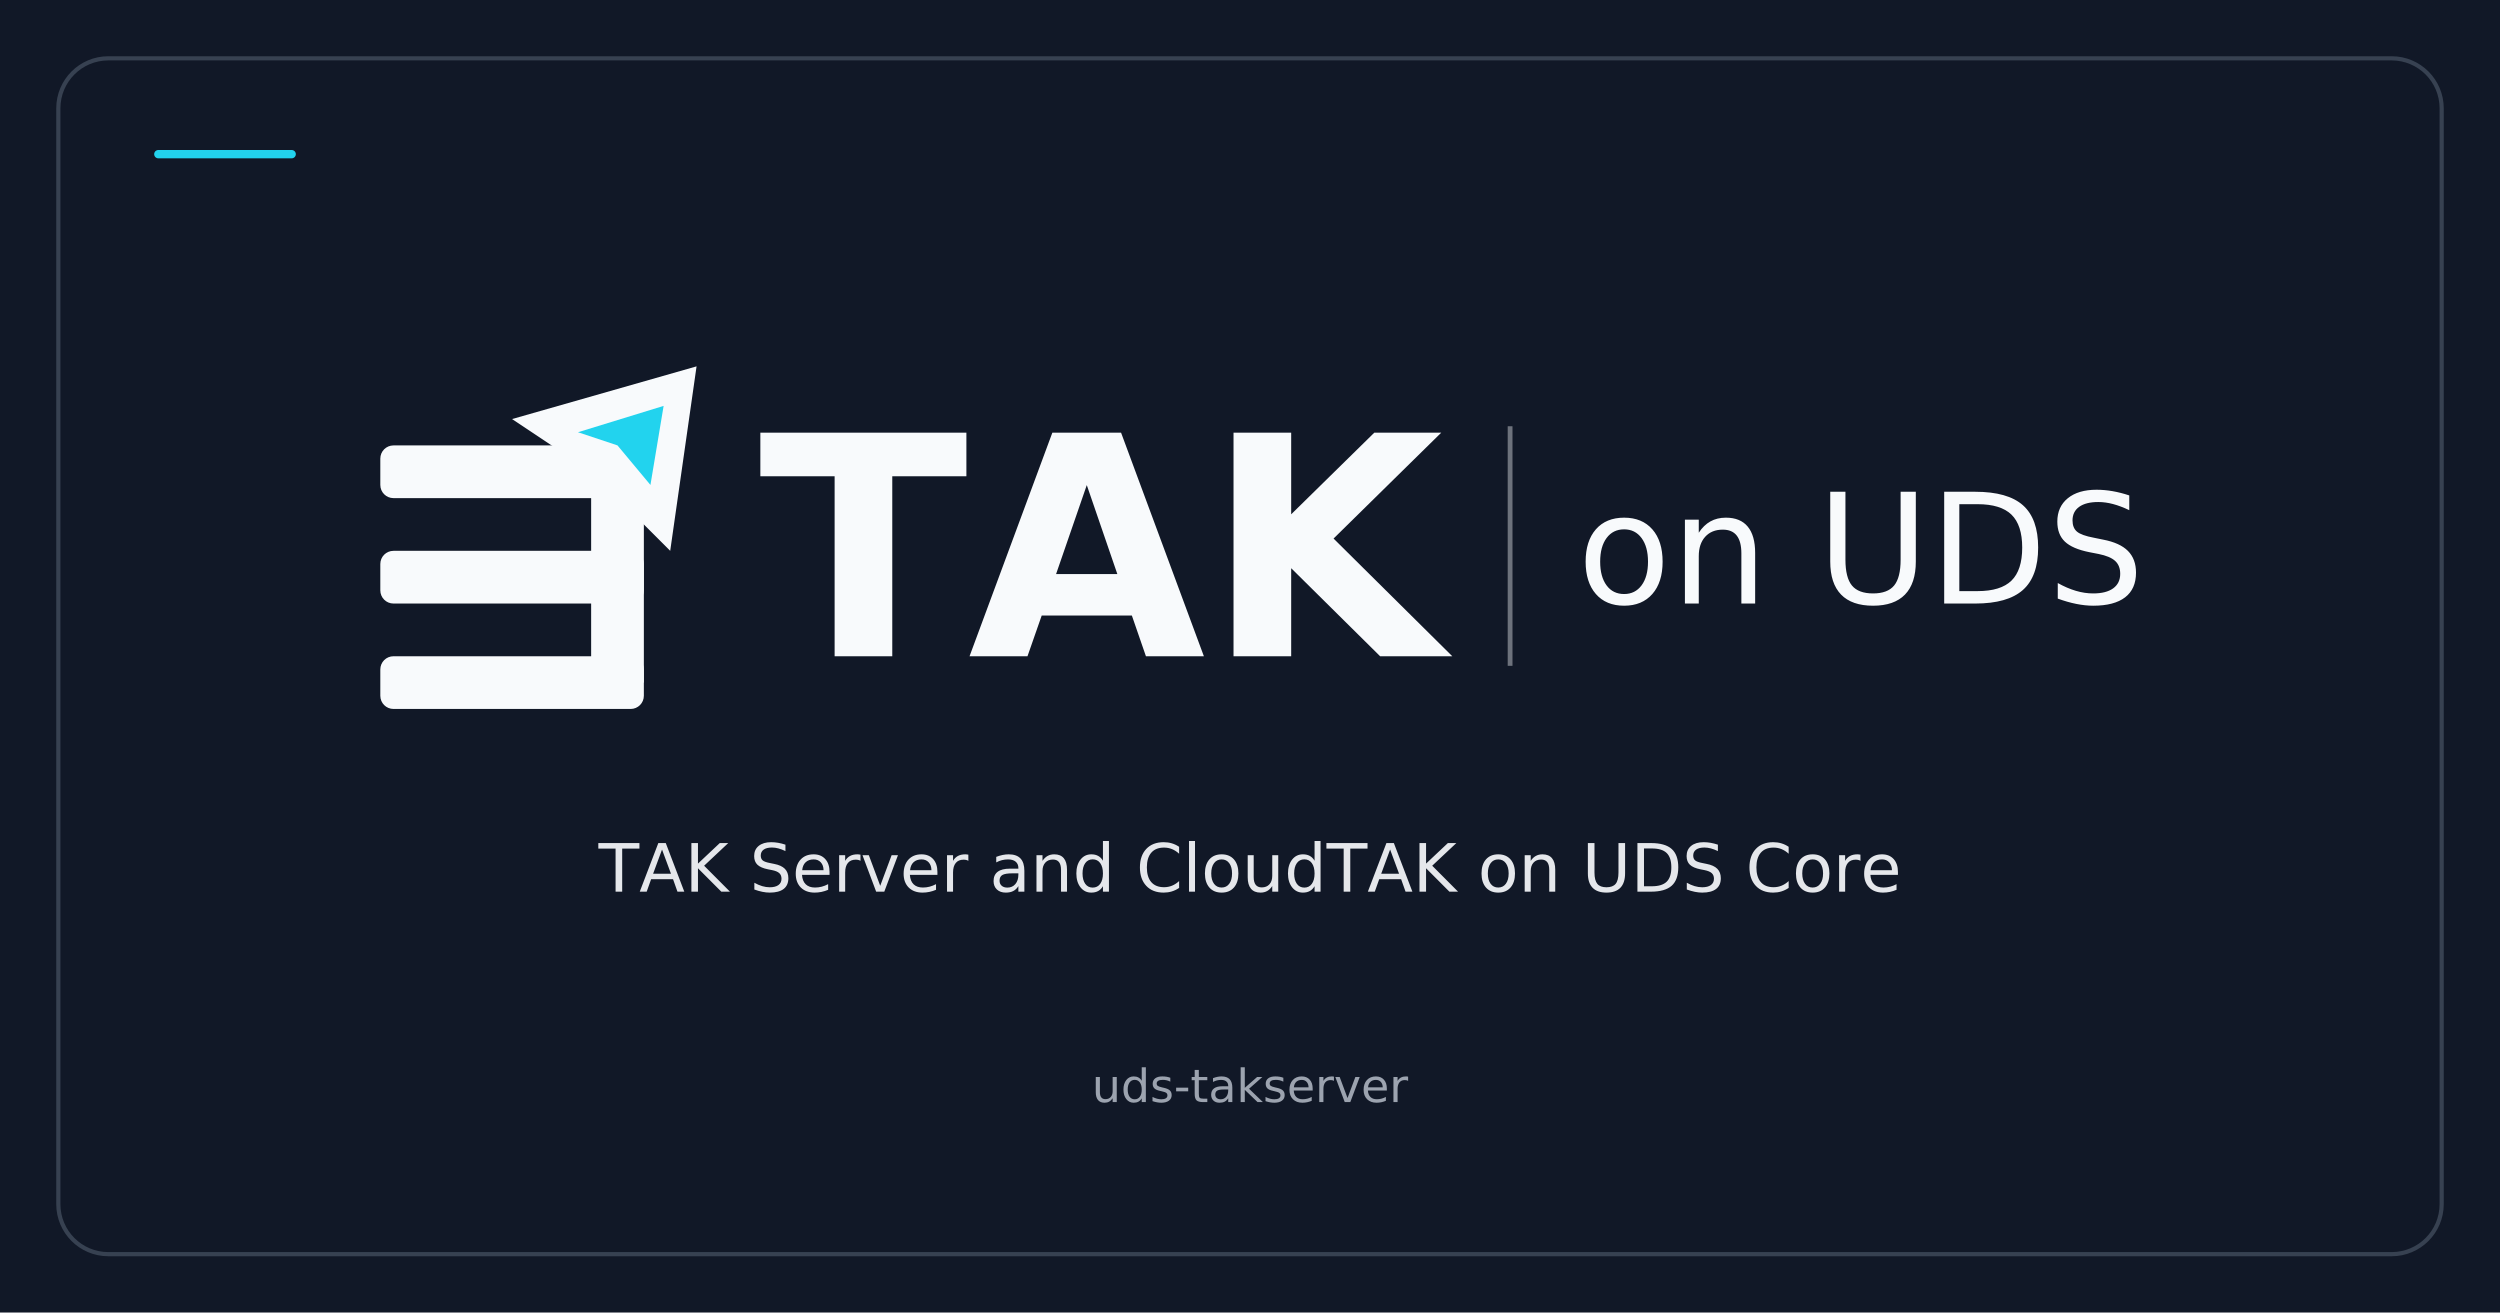
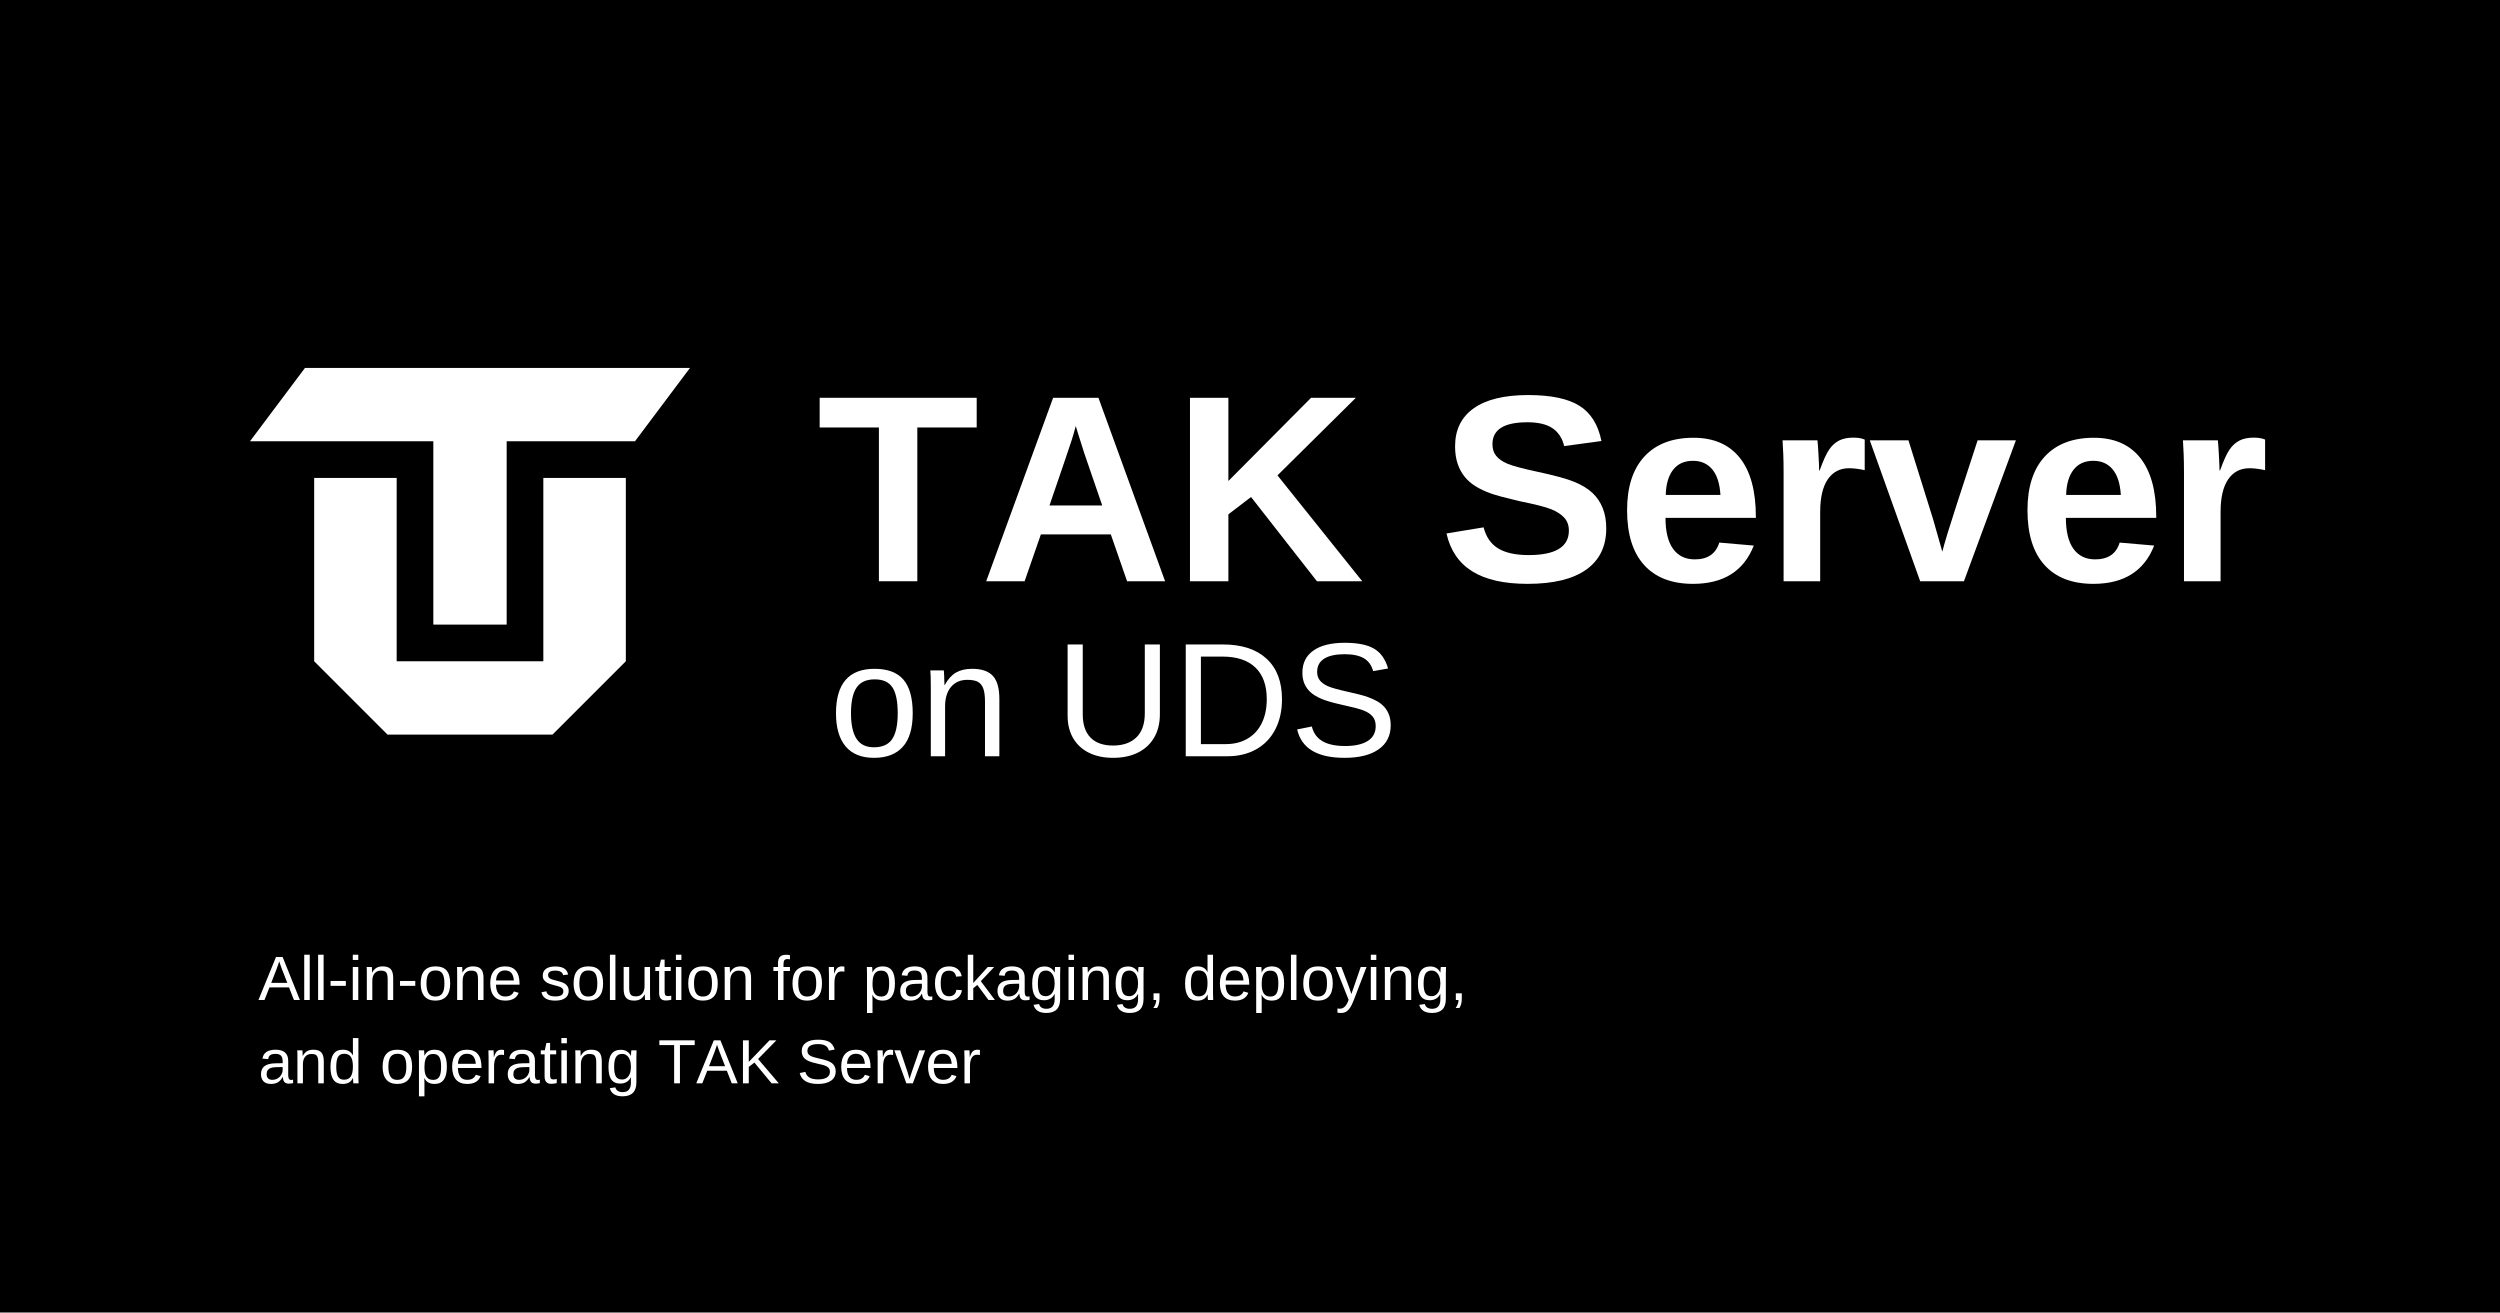
- <svg xmlns="http://www.w3.org/2000/svg" width="1200" height="630" viewBox="0 0 1200 630" role="img" aria-labelledby="title description">
-   <rect width="1200" height="630" fill="#111827" />
-   <rect x="28" y="28" width="1144" height="574" rx="24" fill="none" stroke="#374151" stroke-width="2" />
-   <path d="M76 74h64" stroke="#22d3ee" stroke-width="4" stroke-linecap="round" />
-   <g transform="translate(157.25 154) scale(1.15)">
-     <g transform="translate(0 8) scale(2.75)">
-       <g fill="#F8FAFC">
-         <rect x="8" y="16" width="40" height="8" rx="2" />
-         <rect x="8" y="32" width="40" height="8" rx="2" />
-         <rect x="8" y="48" width="40" height="8" rx="2" />
-         <path d="M40 20H48V52H40Z" />
-         <path d="M56 4 52 32 40 20 28 12Z" />
-       </g>
-       <path fill="#22D3EE" d="m51 10-2 12-5-6-6-2Z" />
+ <svg xmlns="http://www.w3.org/2000/svg" width="1200" height="630" viewBox="0 0 1200 630" role="img" aria-labelledby="title">
+   <rect width="1200" height="630" fill="#000" />
+   <g transform="translate(120 155) scale(2)">
+     <path fill="#fff" transform="translate(0 2) scale(1.1)" d="M12 8H96L84 24H56V64H40V24H0Z M14 32H32V72H64V32H82V72L66 88H30L14 72Z" />
+     <g fill="#fff" transform="translate(136 62) scale(0.03125 -0.03125)">
+       <path transform="translate(0 0)" d="M773 1181V0H478V1181H23V1409H1229V1181Z" />
+       <path transform="translate(1251 0)" d="M1133 0 1008 360H471L346 0H51L565 1409H913L1425 0ZM739 1192 733 1170Q723 1134 709.0 1088.0Q695 1042 537 582H942L803 987L760 1123Z" />
+       <path transform="translate(2730 0)" d="M1112 0 606 647 432 514V0H137V1409H432V770L1067 1409H1411L809 813L1460 0Z" />
+       <path transform="translate(4209 0)" d="" />
+       <path transform="translate(4778 0)" d="M1286 406Q1286 199 1132.5 89.5Q979 -20 682 -20Q411 -20 257.0 76.0Q103 172 59 367L344 414Q373 302 457.0 251.5Q541 201 690 201Q999 201 999 389Q999 449 963.5 488.0Q928 527 863.5 553.0Q799 579 616 616Q458 653 396.0 675.5Q334 698 284.0 728.5Q234 759 199.0 802.0Q164 845 144.5 903.0Q125 961 125 1036Q125 1227 268.5 1328.5Q412 1430 686 1430Q948 1430 1079.5 1348.0Q1211 1266 1249 1077L963 1038Q941 1129 873.5 1175.0Q806 1221 680 1221Q412 1221 412 1053Q412 998 440.5 963.0Q469 928 525.0 903.5Q581 879 752 842Q955 799 1042.5 762.5Q1130 726 1181.0 677.5Q1232 629 1259.0 561.5Q1286 494 1286 406Z" />
+       <path transform="translate(6144 0)" d="M586 -20Q342 -20 211.0 124.5Q80 269 80 546Q80 814 213.0 958.0Q346 1102 590 1102Q823 1102 946.0 947.5Q1069 793 1069 495V487H375Q375 329 433.5 248.5Q492 168 600 168Q749 168 788 297L1053 274Q938 -20 586 -20ZM586 925Q487 925 433.5 856.0Q380 787 377 663H797Q789 794 734.0 859.5Q679 925 586 925Z" />
+       <path transform="translate(7283 0)" d="M143 0V828Q143 917 140.5 976.5Q138 1036 135 1082H403Q406 1064 411.0 972.5Q416 881 416 851H420Q461 965 493.0 1011.5Q525 1058 569.0 1080.5Q613 1103 679 1103Q733 1103 766 1088V853Q698 868 646 868Q541 868 482.5 783.0Q424 698 424 531V0Z" />
+       <path transform="translate(8080 0)" d="M731 0H395L8 1082H305L494 477Q509 427 565 227Q575 268 606.0 371.0Q637 474 836 1082H1130Z" />
+       <path transform="translate(9219 0)" d="M586 -20Q342 -20 211.0 124.5Q80 269 80 546Q80 814 213.0 958.0Q346 1102 590 1102Q823 1102 946.0 947.5Q1069 793 1069 495V487H375Q375 329 433.5 248.5Q492 168 600 168Q749 168 788 297L1053 274Q938 -20 586 -20ZM586 925Q487 925 433.5 856.0Q380 787 377 663H797Q789 794 734.0 859.5Q679 925 586 925Z" />
+       <path transform="translate(10358 0)" d="M143 0V828Q143 917 140.5 976.5Q138 1036 135 1082H403Q406 1064 411.0 972.5Q416 881 416 851H420Q461 965 493.0 1011.5Q525 1058 569.0 1080.5Q613 1103 679 1103Q733 1103 766 1088V853Q698 868 646 868Q541 868 482.5 783.0Q424 698 424 531V0Z" />
    </g>
-     <g id="tak" fill="#F8FAFC" transform="translate(180 140) scale(0.0625 -0.0625)">
-       <path d="M10 1493H1386V1202H891V0H506V1202H10ZM2491 272H1889L1794 0H1407L1960 1493H2419L2972 0H2585ZM1985 549H2394L2190 1143ZM3170 1493H3555V948L4110 1493H4557L3838 786L4631 0H4149L3555 588V0H3170Z" />
-     </g>
-     <path d="M493.562 44v100" stroke="#F8FAFC" stroke-opacity=".4" stroke-width="2" />
-     <g id="platform" fill="#F8FAFC" transform="translate(521.5625 118) scale(0.03125 -0.03125)">
-       <path d="M627 991Q479 991 393.0 875.5Q307 760 307 559Q307 358 392.5 242.5Q478 127 627 127Q774 127 860.0 243.0Q946 359 946 559Q946 758 860.0 874.5Q774 991 627 991ZM627 1147Q867 1147 1004.0 991.0Q1141 835 1141 559Q1141 284 1004.0 127.5Q867 -29 627 -29Q386 -29 249.5 127.5Q113 284 113 559Q113 835 249.5 991.0Q386 1147 627 1147ZM2377 676V0H2193V670Q2193 829 2131.0 908.0Q2069 987 1945 987Q1796 987 1710.0 892.0Q1624 797 1624 633V0H1439V1120H1624V946Q1690 1047 1779.5 1097.0Q1869 1147 1986 1147Q2179 1147 2278.0 1027.5Q2377 908 2377 676ZM3380 1493H3583V586Q3583 346 3670.0 240.5Q3757 135 3952 135Q4146 135 4233.0 240.5Q4320 346 4320 586V1493H4523V561Q4523 269 4378.5 120.0Q4234 -29 3952 -29Q3669 -29 3524.5 120.0Q3380 269 3380 561ZM5104 1327V166H5348Q5657 166 5800.5 306.0Q5944 446 5944 748Q5944 1048 5800.5 1187.5Q5657 1327 5348 1327ZM4902 1493H5317Q5751 1493 5954.0 1312.5Q6157 1132 6157 748Q6157 362 5953.0 181.0Q5749 0 5317 0H4902ZM7374 1444V1247Q7259 1302 7157.0 1329.0Q7055 1356 6960 1356Q6795 1356 6705.5 1292.0Q6616 1228 6616 1110Q6616 1011 6675.5 960.5Q6735 910 6901 879L7023 854Q7249 811 7356.5 702.5Q7464 594 7464 412Q7464 195 7318.5 83.0Q7173 -29 6892 -29Q6786 -29 6666.5 -5.0Q6547 19 6419 66V274Q6542 205 6660.0 170.0Q6778 135 6892 135Q7065 135 7159.0 203.0Q7253 271 7253 397Q7253 507 7185.5 569.0Q7118 631 6964 662L6841 686Q6615 731 6514.0 827.0Q6413 923 6413 1094Q6413 1292 6552.5 1406.0Q6692 1520 6937 1520Q7042 1520 7151.0 1501.0Q7260 1482 7374 1444Z" />
+     <g fill="#fff" transform="translate(139 104) scale(0.01904297 -0.01904297)">
+       <path transform="translate(0 0)" d="M1053 542Q1053 258 928.0 119.0Q803 -20 565 -20Q328 -20 207.0 124.5Q86 269 86 542Q86 1102 571 1102Q819 1102 936.0 965.5Q1053 829 1053 542ZM864 542Q864 766 797.5 867.5Q731 969 574 969Q416 969 345.5 865.5Q275 762 275 542Q275 328 344.5 220.5Q414 113 563 113Q725 113 794.5 217.0Q864 321 864 542Z" />
+       <path transform="translate(1139 0)" d="M825 0V686Q825 793 804.0 852.0Q783 911 737.0 937.0Q691 963 602 963Q472 963 397.0 874.0Q322 785 322 627V0H142V851Q142 1040 136 1082H306Q307 1077 308.0 1055.0Q309 1033 310.5 1004.5Q312 976 314 897H317Q379 1009 460.5 1055.5Q542 1102 663 1102Q841 1102 923.5 1013.5Q1006 925 1006 721V0Z" />
+       <path transform="translate(2278 0)" d="" />
+       <path transform="translate(2847 0)" d="M731 -20Q558 -20 429.0 43.0Q300 106 229.0 226.0Q158 346 158 512V1409H349V528Q349 335 447.0 235.0Q545 135 730 135Q920 135 1025.5 238.5Q1131 342 1131 541V1409H1321V530Q1321 359 1248.5 235.0Q1176 111 1043.5 45.5Q911 -20 731 -20Z" />
+       <path transform="translate(4326 0)" d="M1381 719Q1381 501 1296.0 337.5Q1211 174 1055.0 87.0Q899 0 695 0H168V1409H634Q992 1409 1186.5 1229.5Q1381 1050 1381 719ZM1189 719Q1189 981 1045.5 1118.5Q902 1256 630 1256H359V153H673Q828 153 945.5 221.0Q1063 289 1126.0 417.0Q1189 545 1189 719Z" />
+       <path transform="translate(5805 0)" d="M1272 389Q1272 194 1119.5 87.0Q967 -20 690 -20Q175 -20 93 338L278 375Q310 248 414.0 188.5Q518 129 697 129Q882 129 982.5 192.5Q1083 256 1083 379Q1083 448 1051.5 491.0Q1020 534 963.0 562.0Q906 590 827.0 609.0Q748 628 652 650Q485 687 398.5 724.0Q312 761 262.0 806.5Q212 852 185.5 913.0Q159 974 159 1053Q159 1234 297.5 1332.0Q436 1430 694 1430Q934 1430 1061.0 1356.5Q1188 1283 1239 1106L1051 1073Q1020 1185 933.0 1235.5Q846 1286 692 1286Q523 1286 434.0 1230.0Q345 1174 345 1063Q345 998 379.5 955.5Q414 913 479.0 883.5Q544 854 738 811Q803 796 867.5 780.5Q932 765 991.0 743.5Q1050 722 1101.5 693.0Q1153 664 1191.0 622.0Q1229 580 1250.5 523.0Q1272 466 1272 389Z" />
    </g>
  </g>
-   <g fill="#e5e7eb" transform="translate(287.2891 428) scale(0.015625 -0.015625)">
-     <path d="M-6 1493H1257V1323H727V0H524V1323H-6ZM1951 1294 1677 551H2226ZM1837 1493H2066L2635 0H2425L2289 383H1616L1480 0H1267ZM2853 1493H3055V862L3725 1493H3985L3244 797L4038 0H3772L3055 719V0H2853ZM5742 1444V1247Q5627 1302 5525.0 1329.0Q5423 1356 5328 1356Q5163 1356 5073.5 1292.0Q4984 1228 4984 1110Q4984 1011 5043.5 960.5Q5103 910 5269 879L5391 854Q5617 811 5724.5 702.5Q5832 594 5832 412Q5832 195 5686.5 83.0Q5541 -29 5260 -29Q5154 -29 5034.5 -5.0Q4915 19 4787 66V274Q4910 205 5028.0 170.0Q5146 135 5260 135Q5433 135 5527.0 203.0Q5621 271 5621 397Q5621 507 5553.5 569.0Q5486 631 5332 662L5209 686Q4983 731 4882.0 827.0Q4781 923 4781 1094Q4781 1292 4920.5 1406.0Q5060 1520 5305 1520Q5410 1520 5519.0 1501.0Q5628 1482 5742 1444ZM7097 606V516H6251Q6263 326 6365.5 226.5Q6468 127 6651 127Q6757 127 6856.5 153.0Q6956 179 7054 231V57Q6955 15 6851.0 -7.0Q6747 -29 6640 -29Q6372 -29 6215.5 127.0Q6059 283 6059 549Q6059 824 6207.5 985.5Q6356 1147 6608 1147Q6834 1147 6965.5 1001.5Q7097 856 7097 606ZM6913 660Q6911 811 6828.5 901.0Q6746 991 6610 991Q6456 991 6363.5 904.0Q6271 817 6257 659ZM8048 948Q8017 966 7980.5 974.5Q7944 983 7900 983Q7744 983 7660.5 881.5Q7577 780 7577 590V0H7392V1120H7577V946Q7635 1048 7728.0 1097.5Q7821 1147 7954 1147Q7973 1147 7996.0 1144.5Q8019 1142 8047 1137ZM8109 1120H8304L8654 180L9004 1120H9199L8779 0H8529ZM10411 606V516H9565Q9577 326 9679.5 226.5Q9782 127 9965 127Q10071 127 10170.5 153.0Q10270 179 10368 231V57Q10269 15 10165.0 -7.0Q10061 -29 9954 -29Q9686 -29 9529.5 127.0Q9373 283 9373 549Q9373 824 9521.5 985.5Q9670 1147 9922 1147Q10148 1147 10279.5 1001.5Q10411 856 10411 606ZM10227 660Q10225 811 10142.5 901.0Q10060 991 9924 991Q9770 991 9677.5 904.0Q9585 817 9571 659ZM11362 948Q11331 966 11294.5 974.5Q11258 983 11214 983Q11058 983 10974.5 881.5Q10891 780 10891 590V0H10706V1120H10891V946Q10949 1048 11042.0 1097.5Q11135 1147 11268 1147Q11287 1147 11310.0 1144.5Q11333 1142 11361 1137ZM12715 563Q12492 563 12406.0 512.0Q12320 461 12320 338Q12320 240 12384.5 182.5Q12449 125 12560 125Q12713 125 12805.5 233.5Q12898 342 12898 522V563ZM13082 639V0H12898V170Q12835 68 12741.0 19.5Q12647 -29 12511 -29Q12339 -29 12237.5 67.5Q12136 164 12136 326Q12136 515 12262.5 611.0Q12389 707 12640 707H12898V725Q12898 852 12814.5 921.5Q12731 991 12580 991Q12484 991 12393.0 968.0Q12302 945 12218 899V1069Q12319 1108 12414.0 1127.5Q12509 1147 12599 1147Q12842 1147 12962.0 1021.0Q13082 895 13082 639ZM14392 676V0H14208V670Q14208 829 14146.0 908.0Q14084 987 13960 987Q13811 987 13725.0 892.0Q13639 797 13639 633V0H13454V1120H13639V946Q13705 1047 13794.5 1097.0Q13884 1147 14001 1147Q14194 1147 14293.0 1027.5Q14392 908 14392 676ZM15496 950V1556H15680V0H15496V168Q15438 68 15349.5 19.5Q15261 -29 15137 -29Q14934 -29 14806.5 133.0Q14679 295 14679 559Q14679 823 14806.5 985.0Q14934 1147 15137 1147Q15261 1147 15349.5 1098.5Q15438 1050 15496 950ZM14869 559Q14869 356 14952.5 240.5Q15036 125 15182 125Q15328 125 15412.0 240.5Q15496 356 15496 559Q15496 762 15412.0 877.5Q15328 993 15182 993Q15036 993 14952.5 877.5Q14869 762 14869 559ZM17836 1378V1165Q17734 1260 17618.5 1307.0Q17503 1354 17373 1354Q17117 1354 16981.0 1197.5Q16845 1041 16845 745Q16845 450 16981.0 293.5Q17117 137 17373 137Q17503 137 17618.5 184.0Q17734 231 17836 326V115Q17730 43 17611.5 7.0Q17493 -29 17361 -29Q17022 -29 16827.0 178.5Q16632 386 16632 745Q16632 1105 16827.0 1312.5Q17022 1520 17361 1520Q17495 1520 17613.5 1484.5Q17732 1449 17836 1378ZM18140 1556H18324V0H18140ZM19143 991Q18995 991 18909.0 875.5Q18823 760 18823 559Q18823 358 18908.5 242.5Q18994 127 19143 127Q19290 127 19376.0 243.0Q19462 359 19462 559Q19462 758 19376.0 874.5Q19290 991 19143 991ZM19143 1147Q19383 1147 19520.0 991.0Q19657 835 19657 559Q19657 284 19520.0 127.5Q19383 -29 19143 -29Q18902 -29 18765.5 127.5Q18629 284 18629 559Q18629 835 18765.5 991.0Q18902 1147 19143 1147ZM19943 442V1120H20127V449Q20127 290 20189.0 210.5Q20251 131 20375 131Q20524 131 20610.5 226.0Q20697 321 20697 485V1120H20881V0H20697V172Q20630 70 20541.5 20.5Q20453 -29 20336 -29Q20143 -29 20043.0 91.0Q19943 211 19943 442ZM20406 1147ZM21997 950V1556H22181V0H21997V168Q21939 68 21850.5 19.5Q21762 -29 21638 -29Q21435 -29 21307.5 133.0Q21180 295 21180 559Q21180 823 21307.5 985.0Q21435 1147 21638 1147Q21762 1147 21850.5 1098.5Q21939 1050 21997 950ZM21370 559Q21370 356 21453.5 240.5Q21537 125 21683 125Q21829 125 21913.0 240.5Q21997 356 21997 559Q21997 762 21913.0 877.5Q21829 993 21683 993Q21537 993 21453.5 877.5Q21370 762 21370 559ZM22361 1493H23624V1323H23094V0H22891V1323H22361ZM24318 1294 24044 551H24593ZM24204 1493H24433L25002 0H24792L24656 383H23983L23847 0H23634ZM25220 1493H25422V862L26092 1493H26352L25611 797L26405 0H26139L25422 719V0H25220ZM27640 991Q27492 991 27406.0 875.5Q27320 760 27320 559Q27320 358 27405.5 242.5Q27491 127 27640 127Q27787 127 27873.0 243.0Q27959 359 27959 559Q27959 758 27873.0 874.5Q27787 991 27640 991ZM27640 1147Q27880 1147 28017.0 991.0Q28154 835 28154 559Q28154 284 28017.0 127.5Q27880 -29 27640 -29Q27399 -29 27262.5 127.5Q27126 284 27126 559Q27126 835 27262.5 991.0Q27399 1147 27640 1147ZM29390 676V0H29206V670Q29206 829 29144.0 908.0Q29082 987 28958 987Q28809 987 28723.0 892.0Q28637 797 28637 633V0H28452V1120H28637V946Q28703 1047 28792.5 1097.0Q28882 1147 28999 1147Q29192 1147 29291.0 1027.5Q29390 908 29390 676ZM30393 1493H30596V586Q30596 346 30683.0 240.5Q30770 135 30965 135Q31159 135 31246.0 240.5Q31333 346 31333 586V1493H31536V561Q31536 269 31391.5 120.0Q31247 -29 30965 -29Q30682 -29 30537.5 120.0Q30393 269 30393 561ZM32117 1327V166H32361Q32670 166 32813.5 306.0Q32957 446 32957 748Q32957 1048 32813.5 1187.5Q32670 1327 32361 1327ZM31915 1493H32330Q32764 1493 32967.0 1312.5Q33170 1132 33170 748Q33170 362 32966.0 181.0Q32762 0 32330 0H31915ZM34387 1444V1247Q34272 1302 34170.0 1329.0Q34068 1356 33973 1356Q33808 1356 33718.5 1292.0Q33629 1228 33629 1110Q33629 1011 33688.5 960.5Q33748 910 33914 879L34036 854Q34262 811 34369.5 702.5Q34477 594 34477 412Q34477 195 34331.5 83.0Q34186 -29 33905 -29Q33799 -29 33679.5 -5.0Q33560 19 33432 66V274Q33555 205 33673.0 170.0Q33791 135 33905 135Q34078 135 34172.0 203.0Q34266 271 34266 397Q34266 507 34198.5 569.0Q34131 631 33977 662L33854 686Q33628 731 33527.0 827.0Q33426 923 33426 1094Q33426 1292 33565.5 1406.0Q33705 1520 33950 1520Q34055 1520 34164.0 1501.0Q34273 1482 34387 1444ZM36561 1378V1165Q36459 1260 36343.5 1307.0Q36228 1354 36098 1354Q35842 1354 35706.0 1197.5Q35570 1041 35570 745Q35570 450 35706.0 293.5Q35842 137 36098 137Q36228 137 36343.5 184.0Q36459 231 36561 326V115Q36455 43 36336.5 7.0Q36218 -29 36086 -29Q35747 -29 35552.0 178.5Q35357 386 35357 745Q35357 1105 35552.0 1312.5Q35747 1520 36086 1520Q36220 1520 36338.5 1484.5Q36457 1449 36561 1378ZM37299 991Q37151 991 37065.0 875.5Q36979 760 36979 559Q36979 358 37064.5 242.5Q37150 127 37299 127Q37446 127 37532.0 243.0Q37618 359 37618 559Q37618 758 37532.0 874.5Q37446 991 37299 991ZM37299 1147Q37539 1147 37676.0 991.0Q37813 835 37813 559Q37813 284 37676.0 127.5Q37539 -29 37299 -29Q37058 -29 36921.5 127.5Q36785 284 36785 559Q36785 835 36921.5 991.0Q37058 1147 37299 1147ZM38767 948Q38736 966 38699.5 974.5Q38663 983 38619 983Q38463 983 38379.5 881.5Q38296 780 38296 590V0H38111V1120H38296V946Q38354 1048 38447.0 1097.5Q38540 1147 38673 1147Q38692 1147 38715.0 1144.5Q38738 1142 38766 1137ZM39918 606V516H39072Q39084 326 39186.5 226.5Q39289 127 39472 127Q39578 127 39677.5 153.0Q39777 179 39875 231V57Q39776 15 39672.0 -7.0Q39568 -29 39461 -29Q39193 -29 39036.5 127.0Q38880 283 38880 549Q38880 824 39028.5 985.5Q39177 1147 39429 1147Q39655 1147 39786.5 1001.5Q39918 856 39918 606ZM39734 660Q39732 811 39649.5 901.0Q39567 991 39431 991Q39277 991 39184.5 904.0Q39092 817 39078 659Z" />
+   <g fill="#fff" transform="translate(124 480) scale(0.01464844 -0.01464844)">
+     <path transform="translate(0 0)" d="M1167 0 1006 412H364L202 0H4L579 1409H796L1362 0ZM685 1265 676 1237Q651 1154 602 1024L422 561H949L768 1026Q740 1095 712 1182Z" />
+     <path transform="translate(1366 0)" d="M138 0V1484H318V0Z" />
+     <path transform="translate(1821 0)" d="M138 0V1484H318V0Z" />
+     <path transform="translate(2276 0)" d="M91 464V624H591V464Z" />
+     <path transform="translate(2958 0)" d="M137 1312V1484H317V1312ZM137 0V1082H317V0Z" />
+     <path transform="translate(3413 0)" d="M825 0V686Q825 793 804.0 852.0Q783 911 737.0 937.0Q691 963 602 963Q472 963 397.0 874.0Q322 785 322 627V0H142V851Q142 1040 136 1082H306Q307 1077 308.0 1055.0Q309 1033 310.5 1004.5Q312 976 314 897H317Q379 1009 460.5 1055.5Q542 1102 663 1102Q841 1102 923.5 1013.5Q1006 925 1006 721V0Z" />
+     <path transform="translate(4552 0)" d="M91 464V624H591V464Z" />
+     <path transform="translate(5234 0)" d="M1053 542Q1053 258 928.0 119.0Q803 -20 565 -20Q328 -20 207.0 124.5Q86 269 86 542Q86 1102 571 1102Q819 1102 936.0 965.5Q1053 829 1053 542ZM864 542Q864 766 797.5 867.5Q731 969 574 969Q416 969 345.5 865.5Q275 762 275 542Q275 328 344.5 220.5Q414 113 563 113Q725 113 794.5 217.0Q864 321 864 542Z" />
+     <path transform="translate(6373 0)" d="M825 0V686Q825 793 804.0 852.0Q783 911 737.0 937.0Q691 963 602 963Q472 963 397.0 874.0Q322 785 322 627V0H142V851Q142 1040 136 1082H306Q307 1077 308.0 1055.0Q309 1033 310.5 1004.5Q312 976 314 897H317Q379 1009 460.5 1055.5Q542 1102 663 1102Q841 1102 923.5 1013.5Q1006 925 1006 721V0Z" />
+     <path transform="translate(7512 0)" d="M276 503Q276 317 353.0 216.0Q430 115 578 115Q695 115 765.5 162.0Q836 209 861 281L1019 236Q922 -20 578 -20Q338 -20 212.5 123.0Q87 266 87 548Q87 816 212.5 959.0Q338 1102 571 1102Q1048 1102 1048 527V503ZM862 641Q847 812 775.0 890.5Q703 969 568 969Q437 969 360.5 881.5Q284 794 278 641Z" />
+     <path transform="translate(8651 0)" d="" />
+     <path transform="translate(9220 0)" d="M950 299Q950 146 834.5 63.0Q719 -20 511 -20Q309 -20 199.5 46.5Q90 113 57 254L216 285Q239 198 311.0 157.5Q383 117 511 117Q648 117 711.5 159.0Q775 201 775 285Q775 349 731.0 389.0Q687 429 589 455L460 489Q305 529 239.5 567.5Q174 606 137.0 661.0Q100 716 100 796Q100 944 205.5 1021.5Q311 1099 513 1099Q692 1099 797.5 1036.0Q903 973 931 834L769 814Q754 886 688.5 924.5Q623 963 513 963Q391 963 333.0 926.0Q275 889 275 814Q275 768 299.0 738.0Q323 708 370.0 687.0Q417 666 568 629Q711 593 774.0 562.5Q837 532 873.5 495.0Q910 458 930.0 409.5Q950 361 950 299Z" />
+     <path transform="translate(10244 0)" d="M1053 542Q1053 258 928.0 119.0Q803 -20 565 -20Q328 -20 207.0 124.5Q86 269 86 542Q86 1102 571 1102Q819 1102 936.0 965.5Q1053 829 1053 542ZM864 542Q864 766 797.5 867.5Q731 969 574 969Q416 969 345.5 865.5Q275 762 275 542Q275 328 344.5 220.5Q414 113 563 113Q725 113 794.5 217.0Q864 321 864 542Z" />
+     <path transform="translate(11383 0)" d="M138 0V1484H318V0Z" />
+     <path transform="translate(11838 0)" d="M314 1082V396Q314 289 335.0 230.0Q356 171 402.0 145.0Q448 119 537 119Q667 119 742.0 208.0Q817 297 817 455V1082H997V231Q997 42 1003 0H833Q832 5 831.0 27.0Q830 49 828.5 77.5Q827 106 825 185H822Q760 73 678.5 26.5Q597 -20 476 -20Q298 -20 215.5 68.5Q133 157 133 361V1082Z" />
+     <path transform="translate(12977 0)" d="M554 8Q465 -16 372 -16Q156 -16 156 229V951H31V1082H163L216 1324H336V1082H536V951H336V268Q336 190 361.5 158.5Q387 127 450 127Q486 127 554 141Z" />
+     <path transform="translate(13546 0)" d="M137 1312V1484H317V1312ZM137 0V1082H317V0Z" />
+     <path transform="translate(14001 0)" d="M1053 542Q1053 258 928.0 119.0Q803 -20 565 -20Q328 -20 207.0 124.5Q86 269 86 542Q86 1102 571 1102Q819 1102 936.0 965.5Q1053 829 1053 542ZM864 542Q864 766 797.5 867.5Q731 969 574 969Q416 969 345.5 865.5Q275 762 275 542Q275 328 344.5 220.5Q414 113 563 113Q725 113 794.5 217.0Q864 321 864 542Z" />
+     <path transform="translate(15140 0)" d="M825 0V686Q825 793 804.0 852.0Q783 911 737.0 937.0Q691 963 602 963Q472 963 397.0 874.0Q322 785 322 627V0H142V851Q142 1040 136 1082H306Q307 1077 308.0 1055.0Q309 1033 310.5 1004.5Q312 976 314 897H317Q379 1009 460.5 1055.5Q542 1102 663 1102Q841 1102 923.5 1013.5Q1006 925 1006 721V0Z" />
+     <path transform="translate(16279 0)" d="" />
+     <path transform="translate(16848 0)" d="M361 951V0H181V951H29V1082H181V1204Q181 1352 246.0 1417.0Q311 1482 445 1482Q520 1482 572 1470V1333Q527 1341 492 1341Q423 1341 392.0 1306.0Q361 1271 361 1179V1082H572V951Z" />
+     <path transform="translate(17417 0)" d="M1053 542Q1053 258 928.0 119.0Q803 -20 565 -20Q328 -20 207.0 124.5Q86 269 86 542Q86 1102 571 1102Q819 1102 936.0 965.5Q1053 829 1053 542ZM864 542Q864 766 797.5 867.5Q731 969 574 969Q416 969 345.5 865.5Q275 762 275 542Q275 328 344.5 220.5Q414 113 563 113Q725 113 794.5 217.0Q864 321 864 542Z" />
+     <path transform="translate(18556 0)" d="M142 0V830Q142 944 136 1082H306Q314 898 314 861H318Q361 1000 417.0 1051.0Q473 1102 575 1102Q611 1102 648 1092V927Q612 937 552 937Q440 937 381.0 840.5Q322 744 322 564V0Z" />
+     <path transform="translate(19238 0)" d="" />
+     <path transform="translate(19807 0)" d="M1053 546Q1053 -20 655 -20Q405 -20 319 168H314Q318 160 318 -2V-425H138V861Q138 1028 132 1082H306Q307 1078 309.0 1053.5Q311 1029 313.5 978.0Q316 927 316 908H320Q368 1008 447.0 1054.5Q526 1101 655 1101Q855 1101 954.0 967.0Q1053 833 1053 546ZM864 542Q864 768 803.0 865.0Q742 962 609 962Q502 962 441.5 917.0Q381 872 349.5 776.5Q318 681 318 528Q318 315 386.0 214.0Q454 113 607 113Q741 113 802.5 211.5Q864 310 864 542Z" />
+     <path transform="translate(20946 0)" d="M414 -20Q251 -20 169.0 66.0Q87 152 87 302Q87 470 197.5 560.0Q308 650 554 656L797 660V719Q797 851 741.0 908.0Q685 965 565 965Q444 965 389.0 924.0Q334 883 323 793L135 810Q181 1102 569 1102Q773 1102 876.0 1008.5Q979 915 979 738V272Q979 192 1000.0 151.5Q1021 111 1080 111Q1106 111 1139 118V6Q1071 -10 1000 -10Q900 -10 854.5 42.5Q809 95 803 207H797Q728 83 636.5 31.5Q545 -20 414 -20ZM455 115Q554 115 631.0 160.0Q708 205 752.5 283.5Q797 362 797 445V534L600 530Q473 528 407.5 504.0Q342 480 307.0 430.0Q272 380 272 299Q272 211 319.5 163.0Q367 115 455 115Z" />
+     <path transform="translate(22085 0)" d="M275 546Q275 330 343.0 226.0Q411 122 548 122Q644 122 708.5 174.0Q773 226 788 334L970 322Q949 166 837.0 73.0Q725 -20 553 -20Q326 -20 206.5 123.5Q87 267 87 542Q87 815 207.0 958.5Q327 1102 551 1102Q717 1102 826.5 1016.0Q936 930 964 779L779 765Q765 855 708.0 908.0Q651 961 546 961Q403 961 339.0 866.0Q275 771 275 546Z" />
+     <path transform="translate(23109 0)" d="M816 0 450 494 318 385V0H138V1484H318V557L793 1082H1004L565 617L1027 0Z" />
+     <path transform="translate(24133 0)" d="M414 -20Q251 -20 169.0 66.0Q87 152 87 302Q87 470 197.5 560.0Q308 650 554 656L797 660V719Q797 851 741.0 908.0Q685 965 565 965Q444 965 389.0 924.0Q334 883 323 793L135 810Q181 1102 569 1102Q773 1102 876.0 1008.5Q979 915 979 738V272Q979 192 1000.0 151.5Q1021 111 1080 111Q1106 111 1139 118V6Q1071 -10 1000 -10Q900 -10 854.5 42.5Q809 95 803 207H797Q728 83 636.5 31.5Q545 -20 414 -20ZM455 115Q554 115 631.0 160.0Q708 205 752.5 283.5Q797 362 797 445V534L600 530Q473 528 407.5 504.0Q342 480 307.0 430.0Q272 380 272 299Q272 211 319.5 163.0Q367 115 455 115Z" />
+     <path transform="translate(25272 0)" d="M548 -425Q371 -425 266.0 -355.5Q161 -286 131 -158L312 -132Q330 -207 391.5 -247.5Q453 -288 553 -288Q822 -288 822 27V201H820Q769 97 680.0 44.5Q591 -8 472 -8Q273 -8 179.5 124.0Q86 256 86 539Q86 826 186.5 962.5Q287 1099 492 1099Q607 1099 691.5 1046.5Q776 994 822 897H824Q824 927 828.0 1001.0Q832 1075 836 1082H1007Q1001 1028 1001 858V31Q1001 -425 548 -425ZM822 541Q822 673 786.0 768.5Q750 864 684.5 914.5Q619 965 536 965Q398 965 335.0 865.0Q272 765 272 541Q272 319 331.0 222.0Q390 125 533 125Q618 125 684.0 175.0Q750 225 786.0 318.5Q822 412 822 541Z" />
+     <path transform="translate(26411 0)" d="M137 1312V1484H317V1312ZM137 0V1082H317V0Z" />
+     <path transform="translate(26866 0)" d="M825 0V686Q825 793 804.0 852.0Q783 911 737.0 937.0Q691 963 602 963Q472 963 397.0 874.0Q322 785 322 627V0H142V851Q142 1040 136 1082H306Q307 1077 308.0 1055.0Q309 1033 310.5 1004.5Q312 976 314 897H317Q379 1009 460.5 1055.5Q542 1102 663 1102Q841 1102 923.5 1013.5Q1006 925 1006 721V0Z" />
+     <path transform="translate(28005 0)" d="M548 -425Q371 -425 266.0 -355.5Q161 -286 131 -158L312 -132Q330 -207 391.5 -247.5Q453 -288 553 -288Q822 -288 822 27V201H820Q769 97 680.0 44.5Q591 -8 472 -8Q273 -8 179.5 124.0Q86 256 86 539Q86 826 186.5 962.5Q287 1099 492 1099Q607 1099 691.5 1046.5Q776 994 822 897H824Q824 927 828.0 1001.0Q832 1075 836 1082H1007Q1001 1028 1001 858V31Q1001 -425 548 -425ZM822 541Q822 673 786.0 768.5Q750 864 684.5 914.5Q619 965 536 965Q398 965 335.0 865.0Q272 765 272 541Q272 319 331.0 222.0Q390 125 533 125Q618 125 684.0 175.0Q750 225 786.0 318.5Q822 412 822 541Z" />
+     <path transform="translate(29144 0)" d="M385 219V51Q385 -55 366.0 -126.0Q347 -197 307 -262H184Q278 -126 278 0H190V219Z" />
+     <path transform="translate(29713 0)" d="" />
+     <path transform="translate(30282 0)" d="M821 174Q771 70 688.5 25.0Q606 -20 484 -20Q279 -20 182.5 118.0Q86 256 86 536Q86 1102 484 1102Q607 1102 689.0 1057.0Q771 1012 821 914H823L821 1035V1484H1001V223Q1001 54 1007 0H835Q832 16 828.5 74.0Q825 132 825 174ZM275 542Q275 315 335.0 217.0Q395 119 530 119Q683 119 752.0 225.0Q821 331 821 554Q821 769 752.0 869.0Q683 969 532 969Q396 969 335.5 868.5Q275 768 275 542Z" />
+     <path transform="translate(31421 0)" d="M276 503Q276 317 353.0 216.0Q430 115 578 115Q695 115 765.5 162.0Q836 209 861 281L1019 236Q922 -20 578 -20Q338 -20 212.5 123.0Q87 266 87 548Q87 816 212.5 959.0Q338 1102 571 1102Q1048 1102 1048 527V503ZM862 641Q847 812 775.0 890.5Q703 969 568 969Q437 969 360.5 881.5Q284 794 278 641Z" />
+     <path transform="translate(32560 0)" d="M1053 546Q1053 -20 655 -20Q405 -20 319 168H314Q318 160 318 -2V-425H138V861Q138 1028 132 1082H306Q307 1078 309.0 1053.5Q311 1029 313.5 978.0Q316 927 316 908H320Q368 1008 447.0 1054.5Q526 1101 655 1101Q855 1101 954.0 967.0Q1053 833 1053 546ZM864 542Q864 768 803.0 865.0Q742 962 609 962Q502 962 441.5 917.0Q381 872 349.5 776.5Q318 681 318 528Q318 315 386.0 214.0Q454 113 607 113Q741 113 802.5 211.5Q864 310 864 542Z" />
+     <path transform="translate(33699 0)" d="M138 0V1484H318V0Z" />
+     <path transform="translate(34154 0)" d="M1053 542Q1053 258 928.0 119.0Q803 -20 565 -20Q328 -20 207.0 124.5Q86 269 86 542Q86 1102 571 1102Q819 1102 936.0 965.5Q1053 829 1053 542ZM864 542Q864 766 797.5 867.5Q731 969 574 969Q416 969 345.5 865.5Q275 762 275 542Q275 328 344.5 220.5Q414 113 563 113Q725 113 794.5 217.0Q864 321 864 542Z" />
+     <path transform="translate(35293 0)" d="M191 -425Q117 -425 67 -414V-279Q105 -285 151 -285Q319 -285 417 -38L434 5L5 1082H197L425 484Q430 470 437.0 450.5Q444 431 482.0 320.0Q520 209 523 196L593 393L830 1082H1020L604 0Q537 -173 479.0 -257.5Q421 -342 350.5 -383.5Q280 -425 191 -425Z" />
+     <path transform="translate(36317 0)" d="M137 1312V1484H317V1312ZM137 0V1082H317V0Z" />
+     <path transform="translate(36772 0)" d="M825 0V686Q825 793 804.0 852.0Q783 911 737.0 937.0Q691 963 602 963Q472 963 397.0 874.0Q322 785 322 627V0H142V851Q142 1040 136 1082H306Q307 1077 308.0 1055.0Q309 1033 310.5 1004.5Q312 976 314 897H317Q379 1009 460.5 1055.5Q542 1102 663 1102Q841 1102 923.5 1013.5Q1006 925 1006 721V0Z" />
+     <path transform="translate(37911 0)" d="M548 -425Q371 -425 266.0 -355.5Q161 -286 131 -158L312 -132Q330 -207 391.5 -247.5Q453 -288 553 -288Q822 -288 822 27V201H820Q769 97 680.0 44.5Q591 -8 472 -8Q273 -8 179.5 124.0Q86 256 86 539Q86 826 186.5 962.5Q287 1099 492 1099Q607 1099 691.5 1046.5Q776 994 822 897H824Q824 927 828.0 1001.0Q832 1075 836 1082H1007Q1001 1028 1001 858V31Q1001 -425 548 -425ZM822 541Q822 673 786.0 768.5Q750 864 684.5 914.5Q619 965 536 965Q398 965 335.0 865.0Q272 765 272 541Q272 319 331.0 222.0Q390 125 533 125Q618 125 684.0 175.0Q750 225 786.0 318.5Q822 412 822 541Z" />
+     <path transform="translate(39050 0)" d="M385 219V51Q385 -55 366.0 -126.0Q347 -197 307 -262H184Q278 -126 278 0H190V219Z" />
  </g>
-   <g fill="#9ca3af" transform="translate(524.1011 529) scale(0.01074219 -0.01074219)">
-     <path d="M174 442V1120H358V449Q358 290 420.0 210.5Q482 131 606 131Q755 131 841.5 226.0Q928 321 928 485V1120H1112V0H928V172Q861 70 772.5 20.5Q684 -29 567 -29Q374 -29 274.0 91.0Q174 211 174 442ZM637 1147ZM2228 950V1556H2412V0H2228V168Q2170 68 2081.5 19.5Q1993 -29 1869 -29Q1666 -29 1538.5 133.0Q1411 295 1411 559Q1411 823 1538.5 985.0Q1666 1147 1869 1147Q1993 1147 2081.5 1098.5Q2170 1050 2228 950ZM1601 559Q1601 356 1684.5 240.5Q1768 125 1914 125Q2060 125 2144.0 240.5Q2228 356 2228 559Q2228 762 2144.0 877.5Q2060 993 1914 993Q1768 993 1684.5 877.5Q1601 762 1601 559ZM3505 1087V913Q3427 953 3343.0 973.0Q3259 993 3169 993Q3032 993 2963.5 951.0Q2895 909 2895 825Q2895 761 2944.0 724.5Q2993 688 3141 655L3204 641Q3400 599 3482.5 522.5Q3565 446 3565 309Q3565 153 3441.5 62.0Q3318 -29 3102 -29Q3012 -29 2914.5 -11.5Q2817 6 2709 41V231Q2811 178 2910.0 151.5Q3009 125 3106 125Q3236 125 3306.0 169.5Q3376 214 3376 295Q3376 370 3325.5 410.0Q3275 450 3104 487L3040 502Q2869 538 2793.0 612.5Q2717 687 2717 817Q2717 975 2829.0 1061.0Q2941 1147 3147 1147Q3249 1147 3339.0 1132.0Q3429 1117 3505 1087ZM3765 643H4304V479H3765ZM4779 1438V1120H5158V977H4779V369Q4779 232 4816.5 193.0Q4854 154 4969 154H5158V0H4969Q4756 0 4675.0 79.5Q4594 159 4594 369V977H4459V1120H4594V1438ZM5909 563Q5686 563 5600.0 512.0Q5514 461 5514 338Q5514 240 5578.5 182.5Q5643 125 5754 125Q5907 125 5999.5 233.5Q6092 342 6092 522V563ZM6276 639V0H6092V170Q6029 68 5935.0 19.5Q5841 -29 5705 -29Q5533 -29 5431.5 67.5Q5330 164 5330 326Q5330 515 5456.5 611.0Q5583 707 5834 707H6092V725Q6092 852 6008.5 921.5Q5925 991 5774 991Q5678 991 5587.0 968.0Q5496 945 5412 899V1069Q5513 1108 5608.0 1127.5Q5703 1147 5793 1147Q6036 1147 6156.0 1021.0Q6276 895 6276 639ZM6648 1556H6833V637L7382 1120H7617L7023 596L7642 0H7402L6833 547V0H6648ZM8555 1087V913Q8477 953 8393.0 973.0Q8309 993 8219 993Q8082 993 8013.5 951.0Q7945 909 7945 825Q7945 761 7994.0 724.5Q8043 688 8191 655L8254 641Q8450 599 8532.5 522.5Q8615 446 8615 309Q8615 153 8491.5 62.0Q8368 -29 8152 -29Q8062 -29 7964.5 -11.5Q7867 6 7759 41V231Q7861 178 7960.0 151.5Q8059 125 8156 125Q8286 125 8356.0 169.5Q8426 214 8426 295Q8426 370 8375.5 410.0Q8325 450 8154 487L8090 502Q7919 538 7843.0 612.5Q7767 687 7767 817Q7767 975 7879.0 1061.0Q7991 1147 8197 1147Q8299 1147 8389.0 1132.0Q8479 1117 8555 1087ZM9866 606V516H9020Q9032 326 9134.5 226.5Q9237 127 9420 127Q9526 127 9625.5 153.0Q9725 179 9823 231V57Q9724 15 9620.0 -7.0Q9516 -29 9409 -29Q9141 -29 8984.5 127.0Q8828 283 8828 549Q8828 824 8976.5 985.5Q9125 1147 9377 1147Q9603 1147 9734.5 1001.5Q9866 856 9866 606ZM9682 660Q9680 811 9597.5 901.0Q9515 991 9379 991Q9225 991 9132.5 904.0Q9040 817 9026 659ZM10817 948Q10786 966 10749.5 974.5Q10713 983 10669 983Q10513 983 10429.5 881.5Q10346 780 10346 590V0H10161V1120H10346V946Q10404 1048 10497.0 1097.5Q10590 1147 10723 1147Q10742 1147 10765.0 1144.5Q10788 1142 10816 1137ZM10878 1120H11073L11423 180L11773 1120H11968L11548 0H11298ZM13180 606V516H12334Q12346 326 12448.5 226.5Q12551 127 12734 127Q12840 127 12939.5 153.0Q13039 179 13137 231V57Q13038 15 12934.0 -7.0Q12830 -29 12723 -29Q12455 -29 12298.5 127.0Q12142 283 12142 549Q12142 824 12290.5 985.5Q12439 1147 12691 1147Q12917 1147 13048.5 1001.5Q13180 856 13180 606ZM12996 660Q12994 811 12911.5 901.0Q12829 991 12693 991Q12539 991 12446.5 904.0Q12354 817 12340 659ZM14131 948Q14100 966 14063.5 974.5Q14027 983 13983 983Q13827 983 13743.5 881.5Q13660 780 13660 590V0H13475V1120H13660V946Q13718 1048 13811.0 1097.5Q13904 1147 14037 1147Q14056 1147 14079.0 1144.5Q14102 1142 14130 1137Z" />
+   <g fill="#fff" transform="translate(124 520) scale(0.01464844 -0.01464844)">
+     <path transform="translate(0 0)" d="M414 -20Q251 -20 169.0 66.0Q87 152 87 302Q87 470 197.5 560.0Q308 650 554 656L797 660V719Q797 851 741.0 908.0Q685 965 565 965Q444 965 389.0 924.0Q334 883 323 793L135 810Q181 1102 569 1102Q773 1102 876.0 1008.5Q979 915 979 738V272Q979 192 1000.0 151.5Q1021 111 1080 111Q1106 111 1139 118V6Q1071 -10 1000 -10Q900 -10 854.5 42.5Q809 95 803 207H797Q728 83 636.5 31.5Q545 -20 414 -20ZM455 115Q554 115 631.0 160.0Q708 205 752.5 283.5Q797 362 797 445V534L600 530Q473 528 407.5 504.0Q342 480 307.0 430.0Q272 380 272 299Q272 211 319.5 163.0Q367 115 455 115Z" />
+     <path transform="translate(1139 0)" d="M825 0V686Q825 793 804.0 852.0Q783 911 737.0 937.0Q691 963 602 963Q472 963 397.0 874.0Q322 785 322 627V0H142V851Q142 1040 136 1082H306Q307 1077 308.0 1055.0Q309 1033 310.5 1004.5Q312 976 314 897H317Q379 1009 460.5 1055.5Q542 1102 663 1102Q841 1102 923.5 1013.5Q1006 925 1006 721V0Z" />
+     <path transform="translate(2278 0)" d="M821 174Q771 70 688.5 25.0Q606 -20 484 -20Q279 -20 182.5 118.0Q86 256 86 536Q86 1102 484 1102Q607 1102 689.0 1057.0Q771 1012 821 914H823L821 1035V1484H1001V223Q1001 54 1007 0H835Q832 16 828.5 74.0Q825 132 825 174ZM275 542Q275 315 335.0 217.0Q395 119 530 119Q683 119 752.0 225.0Q821 331 821 554Q821 769 752.0 869.0Q683 969 532 969Q396 969 335.5 868.5Q275 768 275 542Z" />
+     <path transform="translate(3417 0)" d="" />
+     <path transform="translate(3986 0)" d="M1053 542Q1053 258 928.0 119.0Q803 -20 565 -20Q328 -20 207.0 124.5Q86 269 86 542Q86 1102 571 1102Q819 1102 936.0 965.5Q1053 829 1053 542ZM864 542Q864 766 797.5 867.5Q731 969 574 969Q416 969 345.5 865.5Q275 762 275 542Q275 328 344.5 220.5Q414 113 563 113Q725 113 794.5 217.0Q864 321 864 542Z" />
+     <path transform="translate(5125 0)" d="M1053 546Q1053 -20 655 -20Q405 -20 319 168H314Q318 160 318 -2V-425H138V861Q138 1028 132 1082H306Q307 1078 309.0 1053.5Q311 1029 313.5 978.0Q316 927 316 908H320Q368 1008 447.0 1054.5Q526 1101 655 1101Q855 1101 954.0 967.0Q1053 833 1053 546ZM864 542Q864 768 803.0 865.0Q742 962 609 962Q502 962 441.5 917.0Q381 872 349.5 776.5Q318 681 318 528Q318 315 386.0 214.0Q454 113 607 113Q741 113 802.5 211.5Q864 310 864 542Z" />
+     <path transform="translate(6264 0)" d="M276 503Q276 317 353.0 216.0Q430 115 578 115Q695 115 765.5 162.0Q836 209 861 281L1019 236Q922 -20 578 -20Q338 -20 212.5 123.0Q87 266 87 548Q87 816 212.5 959.0Q338 1102 571 1102Q1048 1102 1048 527V503ZM862 641Q847 812 775.0 890.5Q703 969 568 969Q437 969 360.5 881.5Q284 794 278 641Z" />
+     <path transform="translate(7403 0)" d="M142 0V830Q142 944 136 1082H306Q314 898 314 861H318Q361 1000 417.0 1051.0Q473 1102 575 1102Q611 1102 648 1092V927Q612 937 552 937Q440 937 381.0 840.5Q322 744 322 564V0Z" />
+     <path transform="translate(8085 0)" d="M414 -20Q251 -20 169.0 66.0Q87 152 87 302Q87 470 197.5 560.0Q308 650 554 656L797 660V719Q797 851 741.0 908.0Q685 965 565 965Q444 965 389.0 924.0Q334 883 323 793L135 810Q181 1102 569 1102Q773 1102 876.0 1008.5Q979 915 979 738V272Q979 192 1000.0 151.5Q1021 111 1080 111Q1106 111 1139 118V6Q1071 -10 1000 -10Q900 -10 854.5 42.5Q809 95 803 207H797Q728 83 636.5 31.5Q545 -20 414 -20ZM455 115Q554 115 631.0 160.0Q708 205 752.5 283.5Q797 362 797 445V534L600 530Q473 528 407.5 504.0Q342 480 307.0 430.0Q272 380 272 299Q272 211 319.5 163.0Q367 115 455 115Z" />
+     <path transform="translate(9224 0)" d="M554 8Q465 -16 372 -16Q156 -16 156 229V951H31V1082H163L216 1324H336V1082H536V951H336V268Q336 190 361.5 158.5Q387 127 450 127Q486 127 554 141Z" />
+     <path transform="translate(9793 0)" d="M137 1312V1484H317V1312ZM137 0V1082H317V0Z" />
+     <path transform="translate(10248 0)" d="M825 0V686Q825 793 804.0 852.0Q783 911 737.0 937.0Q691 963 602 963Q472 963 397.0 874.0Q322 785 322 627V0H142V851Q142 1040 136 1082H306Q307 1077 308.0 1055.0Q309 1033 310.5 1004.5Q312 976 314 897H317Q379 1009 460.5 1055.5Q542 1102 663 1102Q841 1102 923.5 1013.5Q1006 925 1006 721V0Z" />
+     <path transform="translate(11387 0)" d="M548 -425Q371 -425 266.0 -355.5Q161 -286 131 -158L312 -132Q330 -207 391.5 -247.5Q453 -288 553 -288Q822 -288 822 27V201H820Q769 97 680.0 44.5Q591 -8 472 -8Q273 -8 179.5 124.0Q86 256 86 539Q86 826 186.5 962.5Q287 1099 492 1099Q607 1099 691.5 1046.5Q776 994 822 897H824Q824 927 828.0 1001.0Q832 1075 836 1082H1007Q1001 1028 1001 858V31Q1001 -425 548 -425ZM822 541Q822 673 786.0 768.5Q750 864 684.5 914.5Q619 965 536 965Q398 965 335.0 865.0Q272 765 272 541Q272 319 331.0 222.0Q390 125 533 125Q618 125 684.0 175.0Q750 225 786.0 318.5Q822 412 822 541Z" />
+     <path transform="translate(12526 0)" d="" />
+     <path transform="translate(13095 0)" d="M720 1253V0H530V1253H46V1409H1204V1253Z" />
+     <path transform="translate(14346 0)" d="M1167 0 1006 412H364L202 0H4L579 1409H796L1362 0ZM685 1265 676 1237Q651 1154 602 1024L422 561H949L768 1026Q740 1095 712 1182Z" />
+     <path transform="translate(15712 0)" d="M1106 0 543 680 359 540V0H168V1409H359V703L1038 1409H1263L663 797L1343 0Z" />
+     <path transform="translate(17078 0)" d="" />
+     <path transform="translate(17647 0)" d="M1272 389Q1272 194 1119.5 87.0Q967 -20 690 -20Q175 -20 93 338L278 375Q310 248 414.0 188.5Q518 129 697 129Q882 129 982.5 192.5Q1083 256 1083 379Q1083 448 1051.5 491.0Q1020 534 963.0 562.0Q906 590 827.0 609.0Q748 628 652 650Q485 687 398.5 724.0Q312 761 262.0 806.5Q212 852 185.5 913.0Q159 974 159 1053Q159 1234 297.5 1332.0Q436 1430 694 1430Q934 1430 1061.0 1356.5Q1188 1283 1239 1106L1051 1073Q1020 1185 933.0 1235.5Q846 1286 692 1286Q523 1286 434.0 1230.0Q345 1174 345 1063Q345 998 379.5 955.5Q414 913 479.0 883.5Q544 854 738 811Q803 796 867.5 780.5Q932 765 991.0 743.5Q1050 722 1101.5 693.0Q1153 664 1191.0 622.0Q1229 580 1250.5 523.0Q1272 466 1272 389Z" />
+     <path transform="translate(19013 0)" d="M276 503Q276 317 353.0 216.0Q430 115 578 115Q695 115 765.5 162.0Q836 209 861 281L1019 236Q922 -20 578 -20Q338 -20 212.5 123.0Q87 266 87 548Q87 816 212.5 959.0Q338 1102 571 1102Q1048 1102 1048 527V503ZM862 641Q847 812 775.0 890.5Q703 969 568 969Q437 969 360.5 881.5Q284 794 278 641Z" />
+     <path transform="translate(20152 0)" d="M142 0V830Q142 944 136 1082H306Q314 898 314 861H318Q361 1000 417.0 1051.0Q473 1102 575 1102Q611 1102 648 1092V927Q612 937 552 937Q440 937 381.0 840.5Q322 744 322 564V0Z" />
+     <path transform="translate(20834 0)" d="M613 0H400L7 1082H199L437 378Q450 338 506 141L541 258L580 376L826 1082H1017Z" />
+     <path transform="translate(21858 0)" d="M276 503Q276 317 353.0 216.0Q430 115 578 115Q695 115 765.5 162.0Q836 209 861 281L1019 236Q922 -20 578 -20Q338 -20 212.5 123.0Q87 266 87 548Q87 816 212.5 959.0Q338 1102 571 1102Q1048 1102 1048 527V503ZM862 641Q847 812 775.0 890.5Q703 969 568 969Q437 969 360.5 881.5Q284 794 278 641Z" />
+     <path transform="translate(22997 0)" d="M142 0V830Q142 944 136 1082H306Q314 898 314 861H318Q361 1000 417.0 1051.0Q473 1102 575 1102Q611 1102 648 1092V927Q612 937 552 937Q440 937 381.0 840.5Q322 744 322 564V0Z" />
  </g>
</svg>
